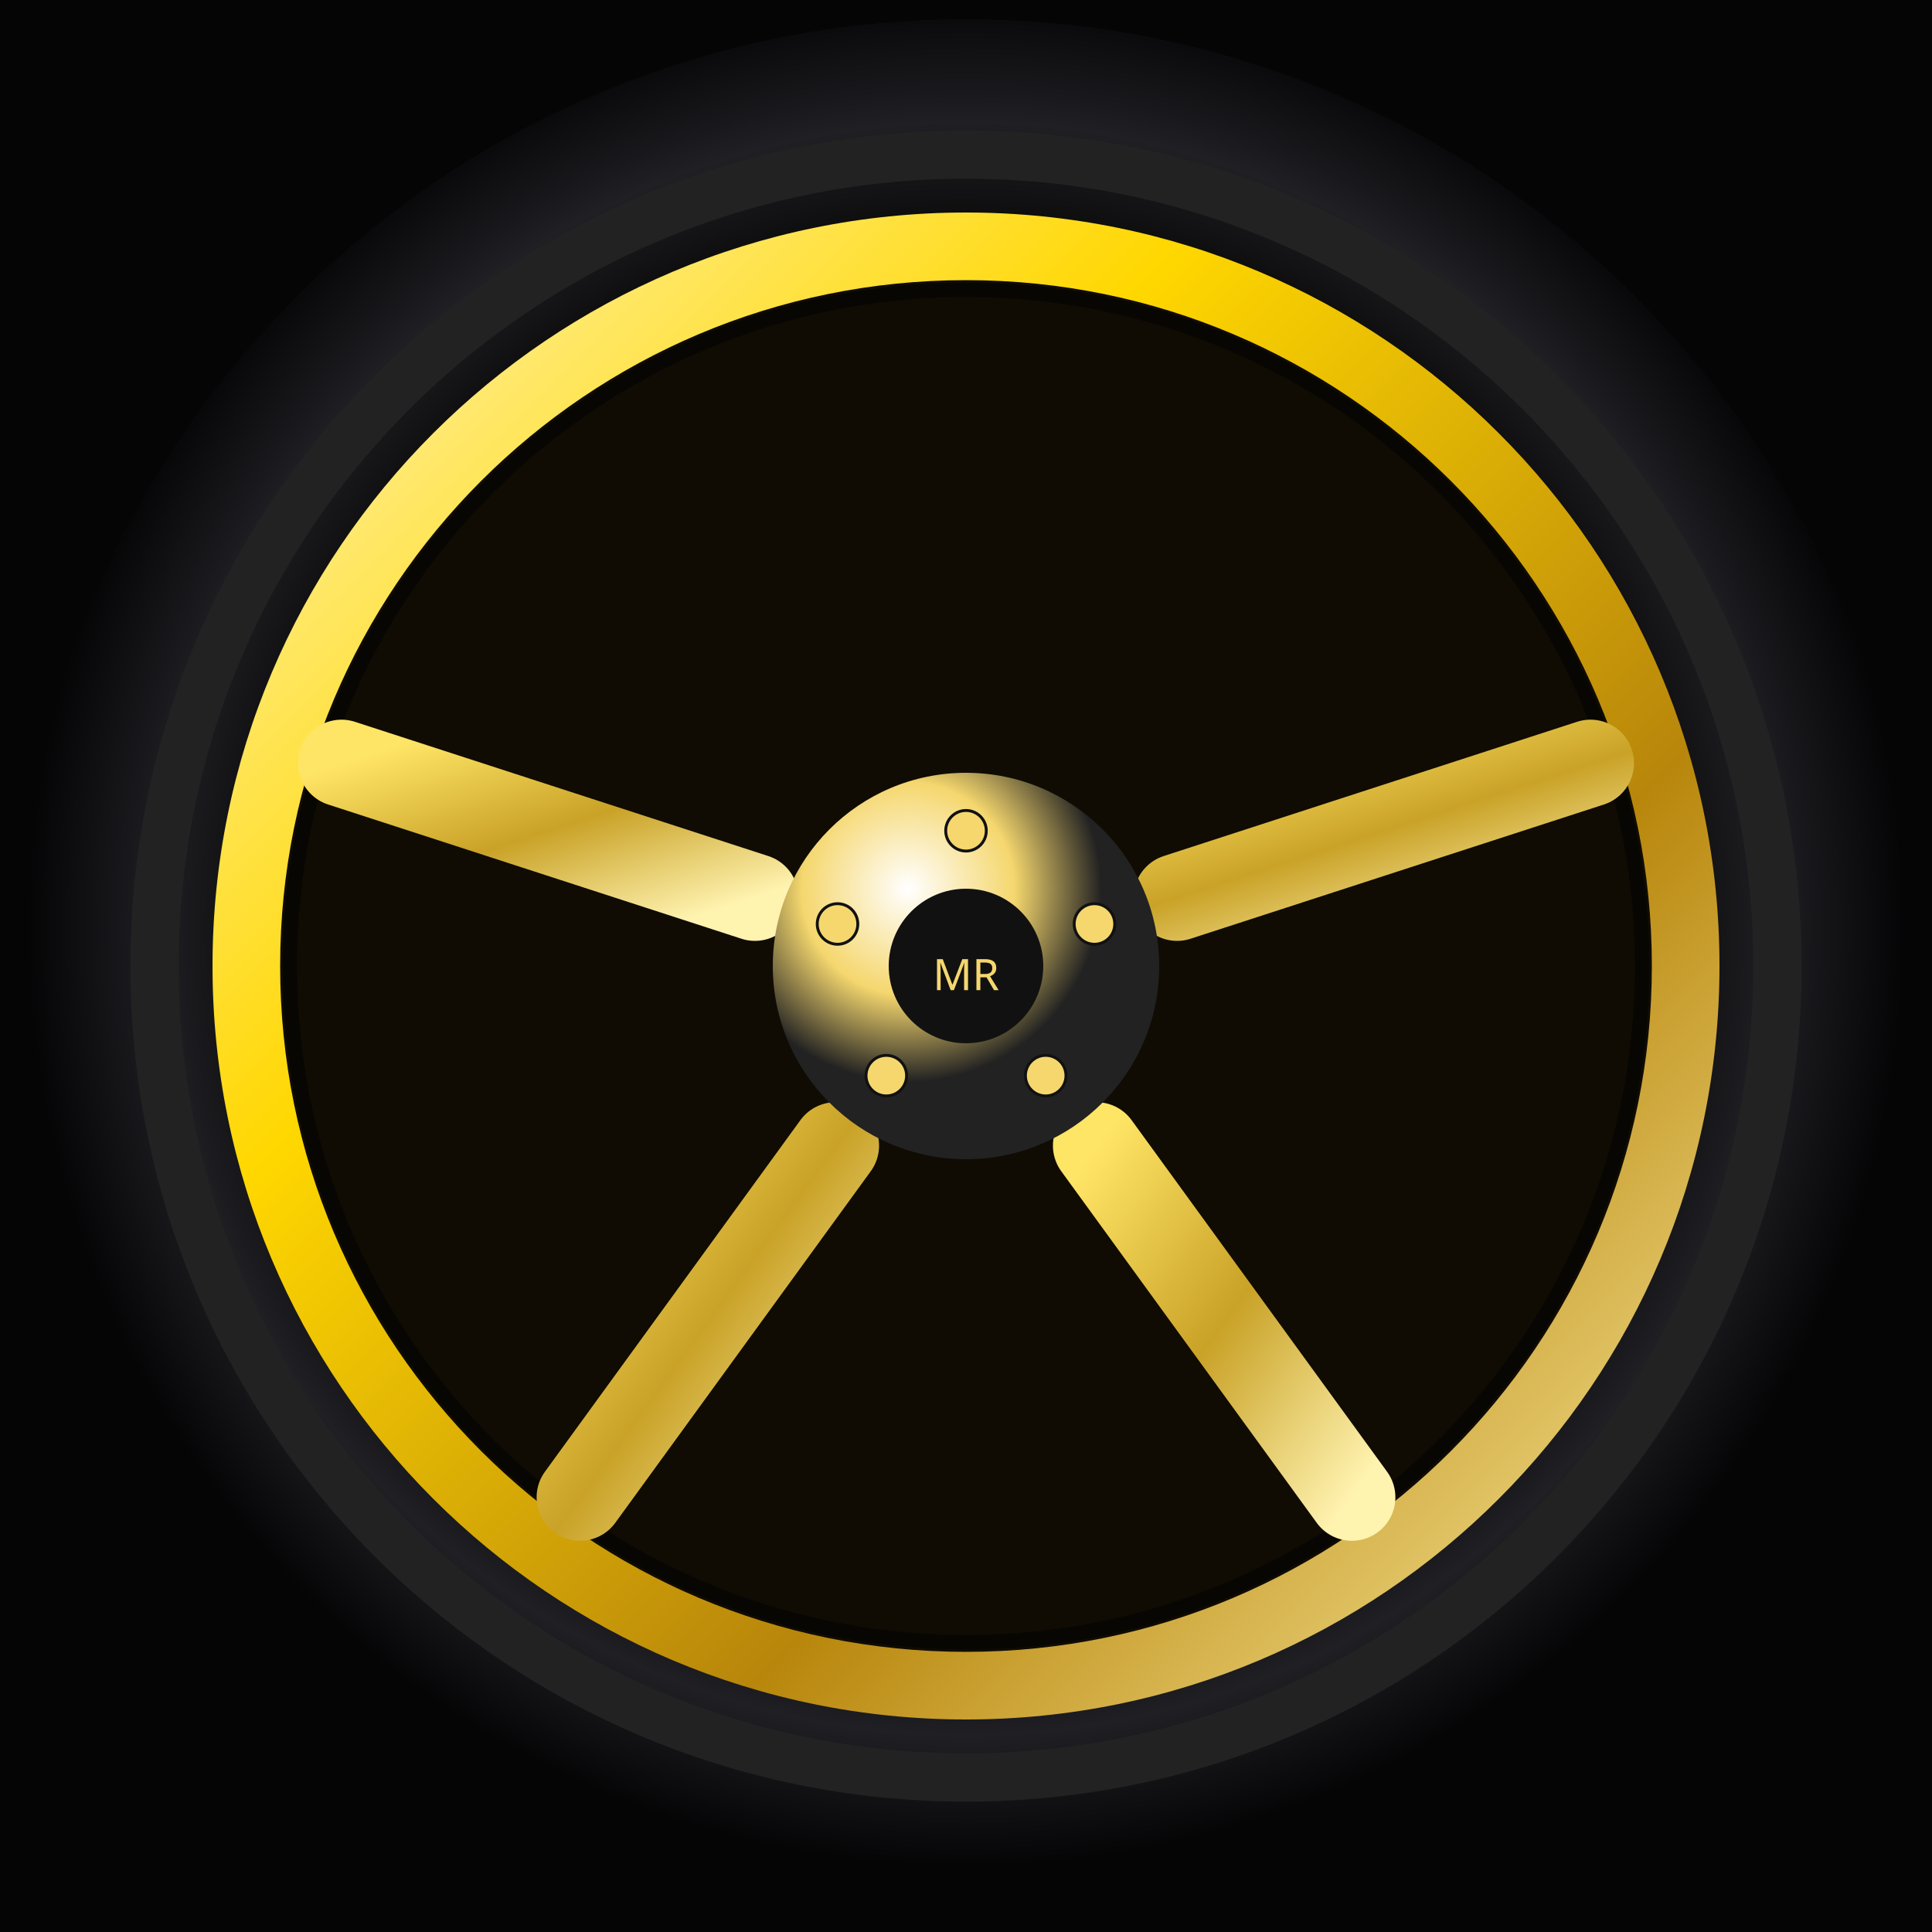
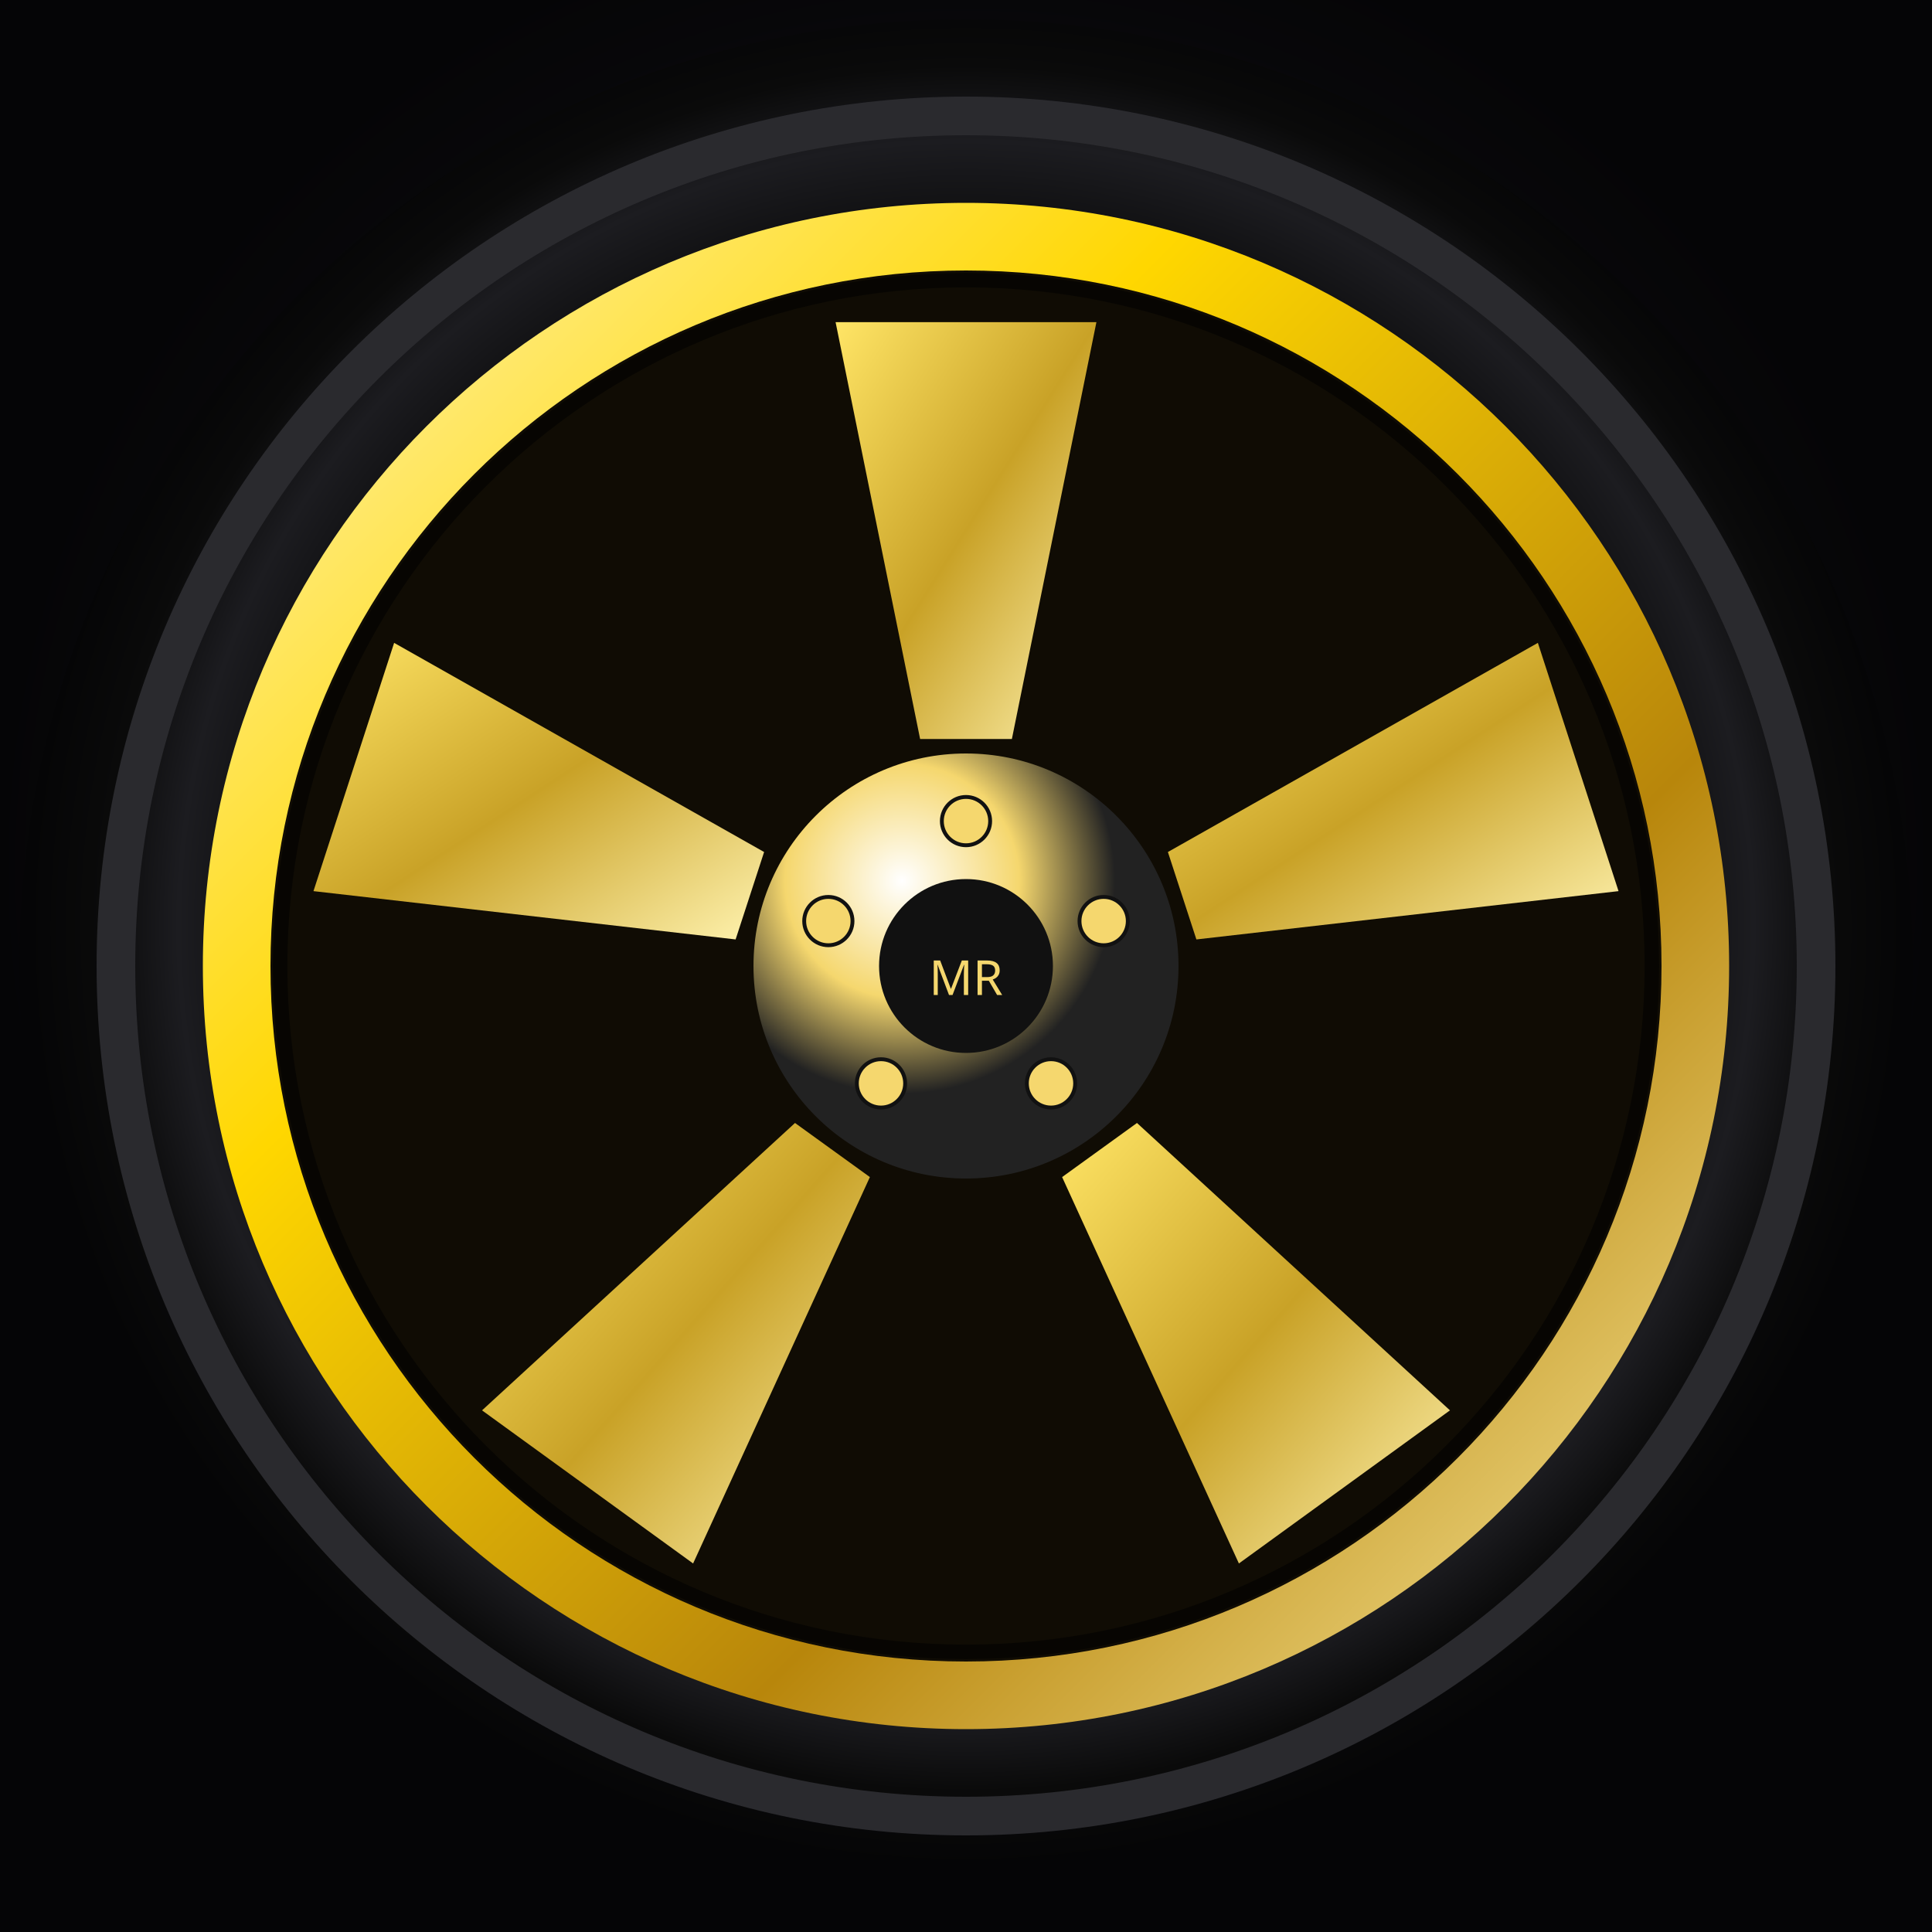
<svg xmlns="http://www.w3.org/2000/svg" viewBox="0 0 400 400" role="img" aria-label="Scraper 24 gold lip rim">
  <defs>
+     <radialGradient id="sc24-bg" cx="50%" cy="45%">
+       <stop offset="0%" stop-color="#1a1424" />
+       <stop offset="100%" stop-color="#050506" />
+     </radialGradient>
    <radialGradient id="sc24-tire" cx="50%" cy="48%">
-       <stop offset="74%" stop-color="#0a0a0a" />
-       <stop offset="86%" stop-color="#1f1f24" />
+       <stop offset="70%" stop-color="#070707" />
+       <stop offset="84%" stop-color="#1c1c20" />
+       <stop offset="92%" stop-color="#0a0a0a" />
      <stop offset="100%" stop-color="#050506" />
    </radialGradient>
    <linearGradient id="sc24-lip" x1="0" y1="0" x2="1" y2="1">
      <stop offset="0%" stop-color="#fff6c2" />
      <stop offset="33%" stop-color="#ffd700" />
      <stop offset="67%" stop-color="#b8860b" />
      <stop offset="100%" stop-color="#fff1a8" />
    </linearGradient>
    <linearGradient id="sc24-spk" x1="0" y1="0" x2="1" y2="1">
      <stop offset="0%" stop-color="#ffe566" />
      <stop offset="50%" stop-color="#c9a227" />
      <stop offset="100%" stop-color="#fff3b0" />
    </linearGradient>
    <radialGradient id="sc24-cap" cx="35%" cy="30%">
      <stop offset="0%" stop-color="#ffffff" />
      <stop offset="55%" stop-color="#f5d76e" />
      <stop offset="100%" stop-color="#222" />
    </radialGradient>
  </defs>
-   <rect width="400" height="400" fill="#050505" />
+   <rect width="400" height="400" fill="url(#sc24-bg)" />
  <circle cx="200" cy="200" r="196" fill="url(#sc24-tire)" />
-   <circle cx="200" cy="200" r="168" fill="none" stroke="#222" stroke-width="10" />
-   <circle cx="200" cy="200" r="156" fill="url(#sc24-lip)" />
-   <circle cx="200" cy="200" r="142" fill="#100c04" />
-   <circle cx="200" cy="200" r="140" fill="none" stroke="#000" stroke-width="3" opacity="0.5" />
-   <line x1="200.0" y1="154.0" x2="200.0" y2="64.0" stroke="url(#sc24-spk)" stroke-width="18" stroke-linecap="round" />
-   <line x1="243.7" y1="185.8" x2="329.3" y2="158.0" stroke="url(#sc24-spk)" stroke-width="18" stroke-linecap="round" />
-   <line x1="227.0" y1="237.2" x2="279.9" y2="310.0" stroke="url(#sc24-spk)" stroke-width="18" stroke-linecap="round" />
-   <line x1="173.0" y1="237.2" x2="120.1" y2="310.0" stroke="url(#sc24-spk)" stroke-width="18" stroke-linecap="round" />
-   <line x1="156.3" y1="185.8" x2="70.7" y2="158.0" stroke="url(#sc24-spk)" stroke-width="18" stroke-linecap="round" />
-   <circle cx="200" cy="200" r="40" fill="url(#sc24-cap)" />
-   <circle cx="200" cy="200" r="16" fill="#111" />
-   <text x="200" y="205" text-anchor="middle" font-family="Arial Black, sans-serif" font-size="9" fill="#f5d76e">MR</text>
-   <circle cx="200.0" cy="172.0" r="4.2" fill="#f5d76e" stroke="#111" stroke-width="0.6" />
-   <circle cx="226.6" cy="191.3" r="4.2" fill="#f5d76e" stroke="#111" stroke-width="0.6" />
-   <circle cx="216.5" cy="222.7" r="4.2" fill="#f5d76e" stroke="#111" stroke-width="0.6" />
-   <circle cx="183.5" cy="222.7" r="4.2" fill="#f5d76e" stroke="#111" stroke-width="0.6" />
-   <circle cx="173.4" cy="191.3" r="4.2" fill="#f5d76e" stroke="#111" stroke-width="0.6" />
+   <circle cx="200" cy="200" r="176" fill="none" stroke="#2a2a2e" stroke-width="8" />
+   <circle cx="200" cy="200" r="158" fill="url(#sc24-lip)" />
+   <circle cx="200" cy="200" r="144" fill="#100c04" />
+   <circle cx="200" cy="200" r="142" fill="none" stroke="#000" stroke-width="3" opacity="0.55" />
+   <polygon points="190.5,153.0 209.5,153.0 227.0,66.7 173.0,66.7" fill="url(#sc24-spk)" />
+   <polygon points="241.8,176.4 247.7,194.5 335.1,184.5 318.4,133.1" fill="url(#sc24-spk)" />
+   <polygon points="235.4,232.5 219.9,243.7 256.5,323.7 300.2,292.0" fill="url(#sc24-spk)" />
+   <polygon points="180.1,243.7 164.6,232.5 99.8,292.0 143.5,323.7" fill="url(#sc24-spk)" />
+   <polygon points="152.3,194.5 158.2,176.4 81.6,133.1 64.9,184.5" fill="url(#sc24-spk)" />
+   <circle cx="200" cy="200" r="44" fill="url(#sc24-cap)" />
+   <circle cx="200" cy="200" r="18" fill="#111" />
+   <text x="200" y="206" text-anchor="middle" font-family="Arial Black, sans-serif" font-size="10" fill="#f5d76e">MR</text>
+   <circle cx="200.0" cy="170.0" r="5" fill="#f5d76e" stroke="#111" stroke-width="0.8" />
+   <circle cx="228.5" cy="190.7" r="5" fill="#f5d76e" stroke="#111" stroke-width="0.8" />
+   <circle cx="217.6" cy="224.3" r="5" fill="#f5d76e" stroke="#111" stroke-width="0.8" />
+   <circle cx="182.4" cy="224.3" r="5" fill="#f5d76e" stroke="#111" stroke-width="0.8" />
+   <circle cx="171.5" cy="190.7" r="5" fill="#f5d76e" stroke="#111" stroke-width="0.8" />
</svg>
